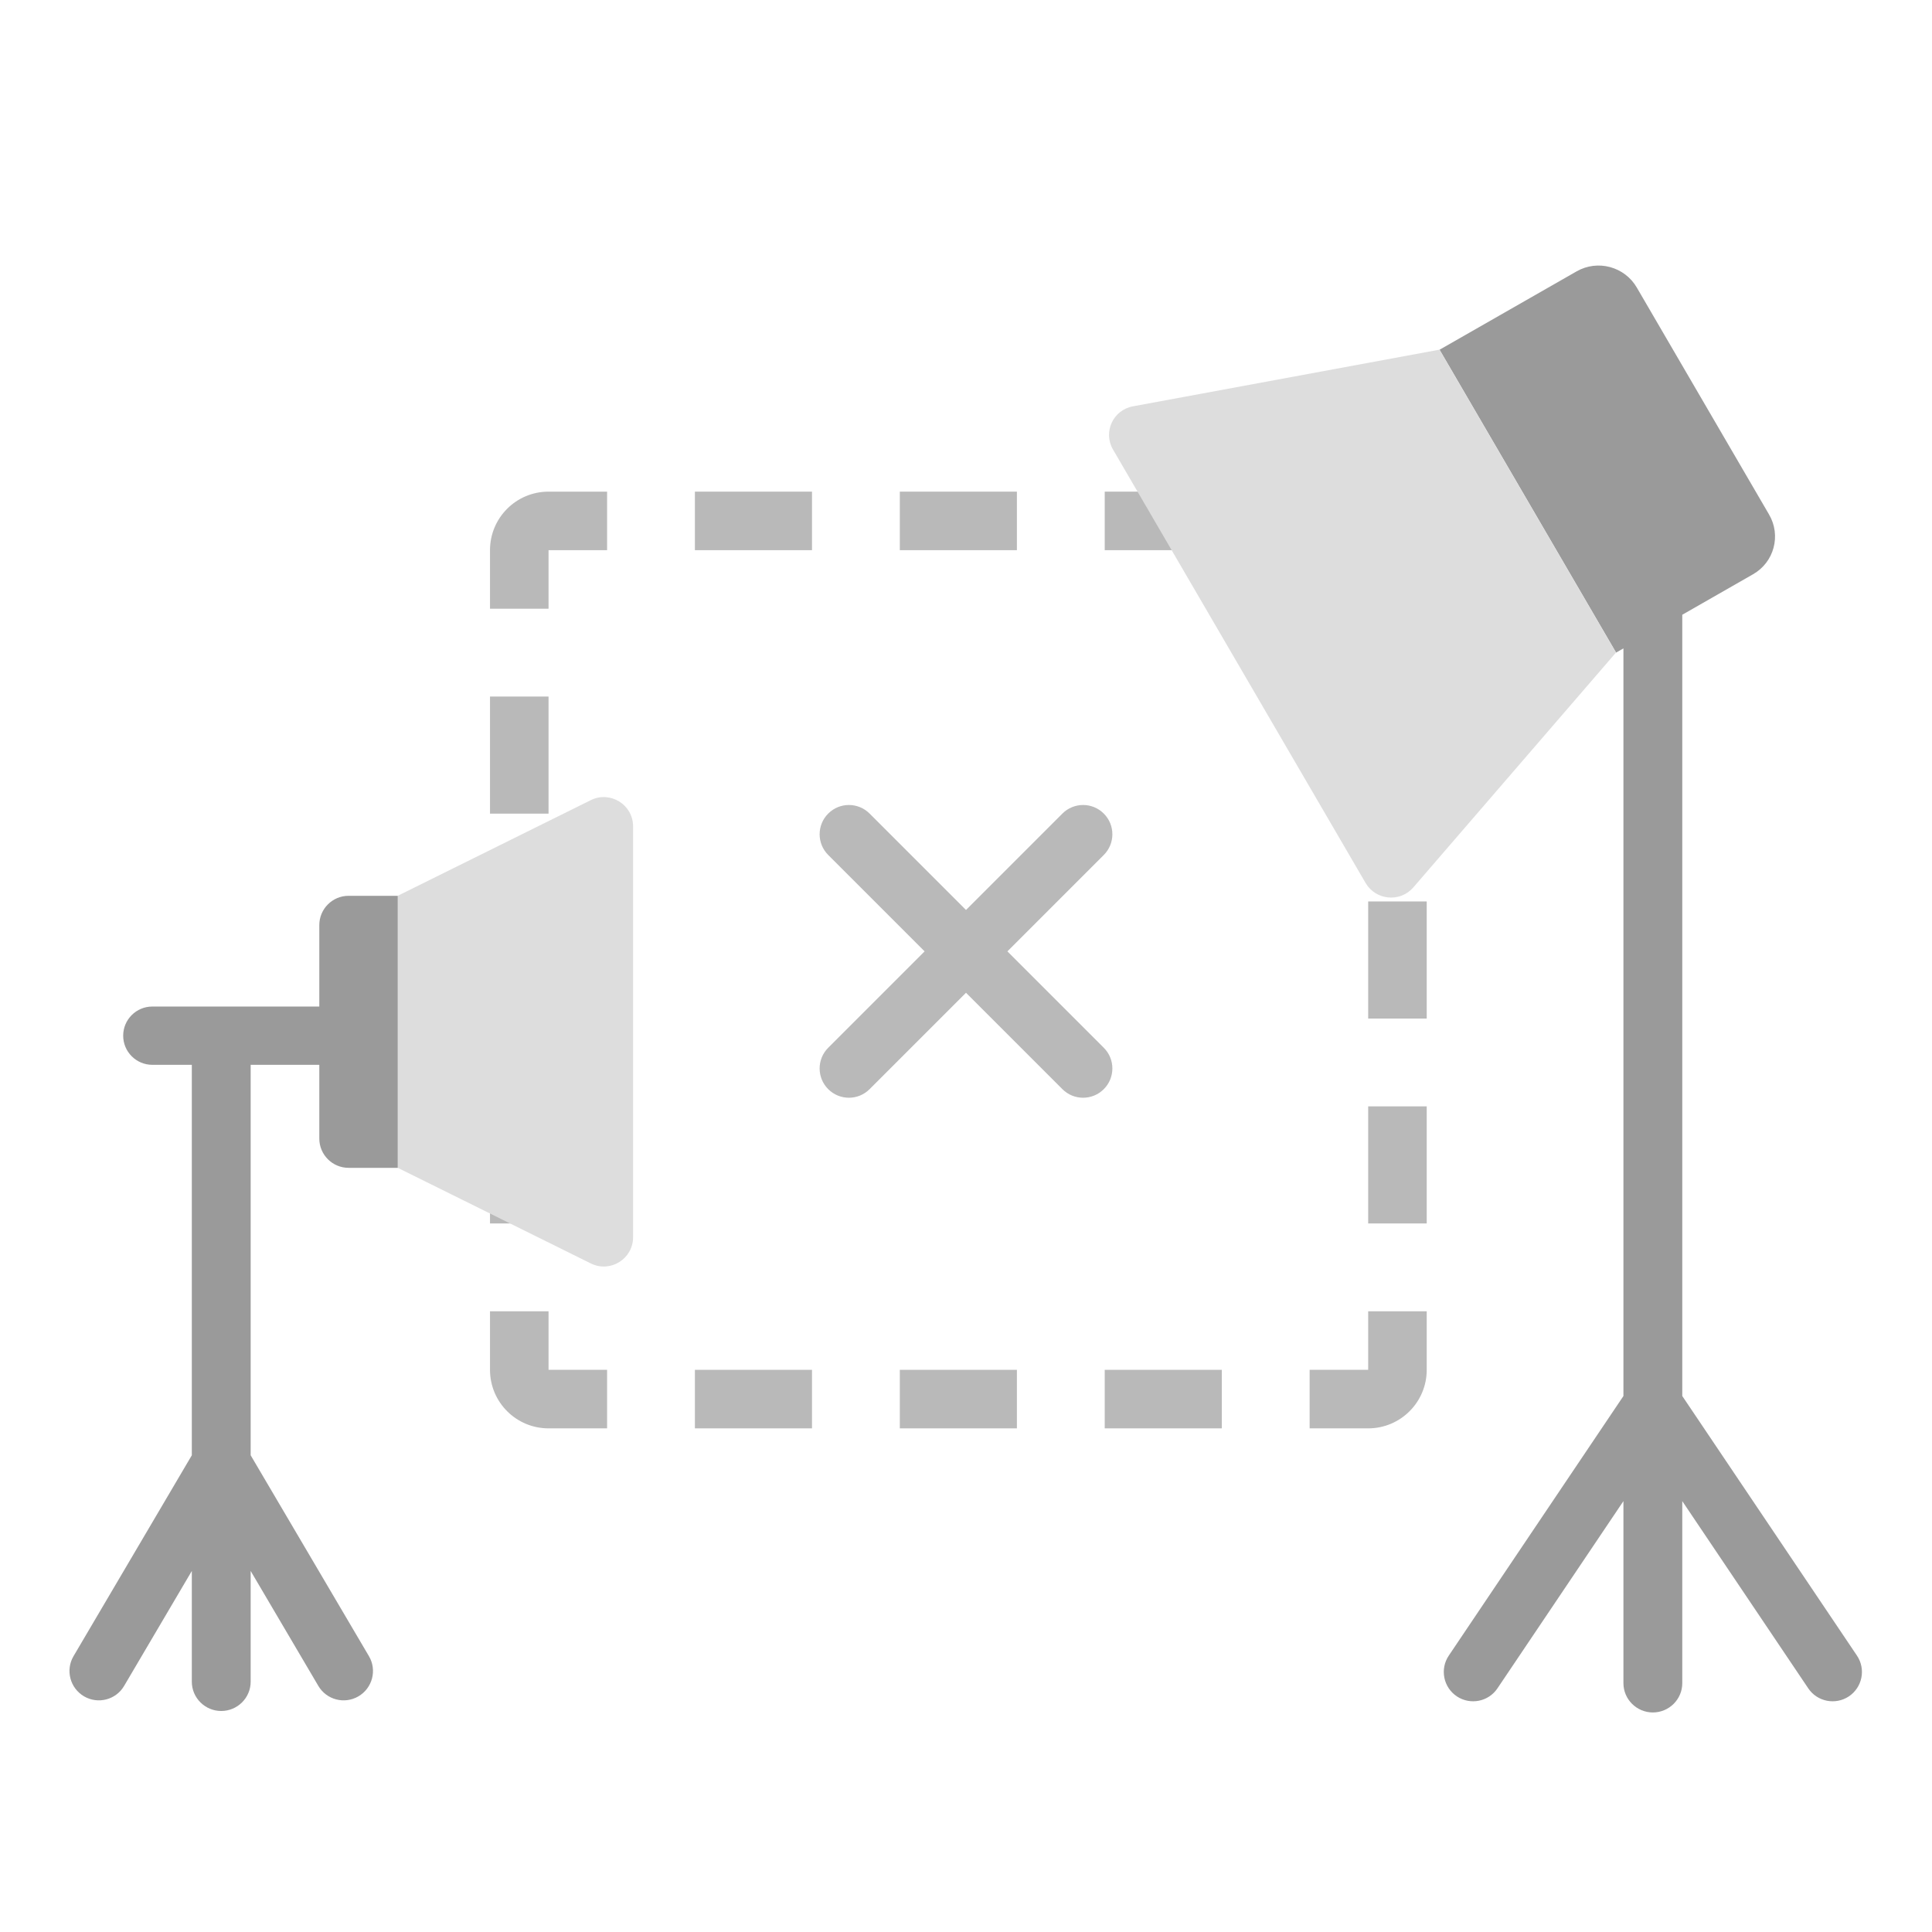
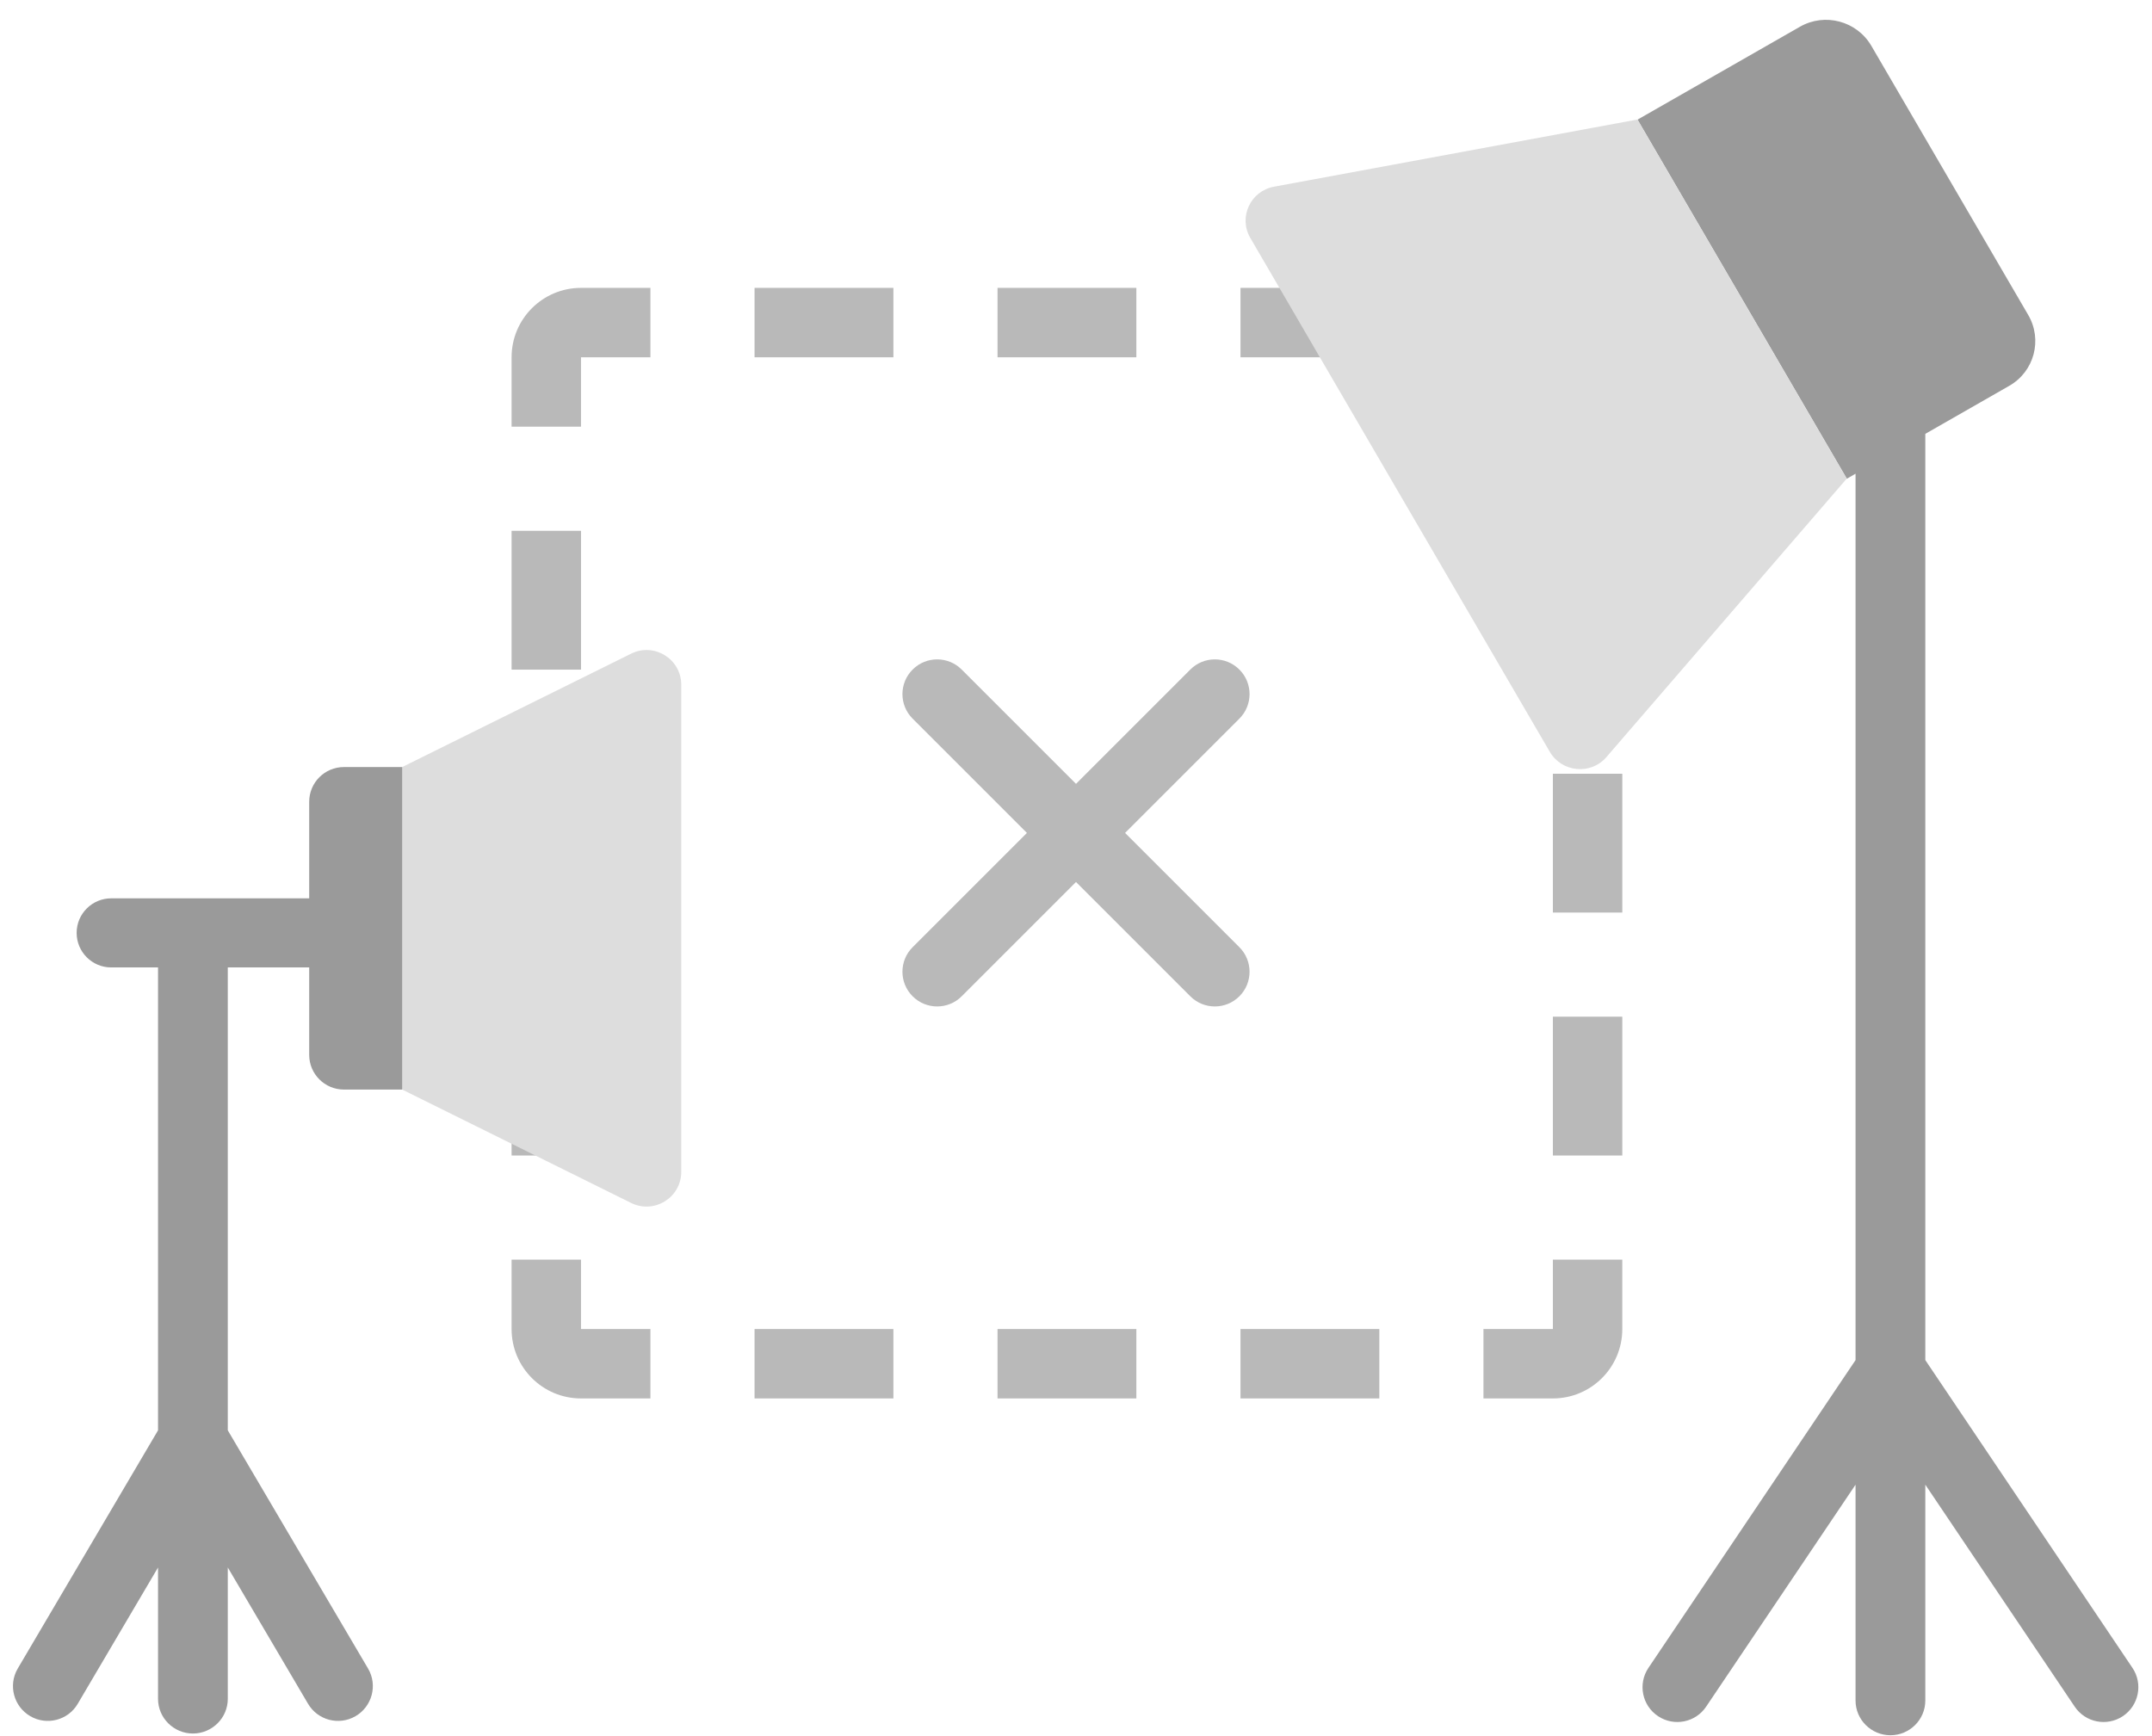
- <svg xmlns="http://www.w3.org/2000/svg" width="66" height="66" viewBox="0 0 66 66" fill="none">
-   <path d="M16.739 44.795V46.795C16.739 47.9 17.634 48.795 18.739 48.795H20.739V46.795H18.739V44.795H16.739Z" fill="#B9B9B9" />
-   <path d="M16.739 41.795H18.739V37.795H16.739V41.795Z" fill="#B9B9B9" />
-   <path d="M16.739 34.795H18.739V30.795H16.739V34.795Z" fill="#B9B9B9" />
-   <path d="M16.739 27.795H18.739V23.795H16.739V27.795Z" fill="#B9B9B9" />
-   <path d="M16.739 20.795H18.739V18.795H20.739V16.795H18.739C17.634 16.795 16.739 17.69 16.739 18.795V20.795Z" fill="#B9B9B9" />
-   <path d="M23.739 16.795V18.795H27.739V16.795H23.739Z" fill="#B9B9B9" />
-   <path d="M30.739 16.795V18.795H34.739V16.795H30.739Z" fill="#B9B9B9" />
-   <path d="M37.739 16.795V18.795H41.739V16.795H37.739Z" fill="#B9B9B9" />
-   <path d="M44.739 16.795V18.795H46.739V20.795H48.739V18.795C48.739 17.69 47.843 16.795 46.739 16.795H44.739Z" fill="#B9B9B9" />
-   <path d="M48.739 23.795H46.739V27.795H48.739V23.795Z" fill="#B9B9B9" />
-   <path d="M48.739 30.795H46.739V34.795H48.739V30.795Z" fill="#B9B9B9" />
-   <path d="M48.739 37.795H46.739V41.795H48.739V37.795Z" fill="#B9B9B9" />
-   <path d="M48.739 44.795H46.739V46.795H44.739V48.795H46.739C47.843 48.795 48.739 47.9 48.739 46.795V44.795Z" fill="#B9B9B9" />
-   <path d="M41.739 48.795V46.795H37.739V48.795H41.739Z" fill="#B9B9B9" />
-   <path d="M34.739 48.795V46.795H30.739V48.795H34.739Z" fill="#B9B9B9" />
-   <path d="M27.739 48.795V46.795H23.739V48.795H27.739Z" fill="#B9B9B9" />
-   <path d="M37.707 27.793C38.098 28.183 38.098 28.817 37.707 29.207L34.414 32.5L37.707 35.793C38.098 36.183 38.098 36.817 37.707 37.207C37.317 37.598 36.683 37.598 36.293 37.207L33 33.914L29.707 37.207C29.317 37.598 28.683 37.598 28.293 37.207C27.902 36.817 27.902 36.183 28.293 35.793L31.586 32.5L28.293 29.207C27.902 28.817 27.902 28.183 28.293 27.793C28.683 27.402 29.317 27.402 29.707 27.793L33 31.086L36.293 27.793C36.683 27.402 37.317 27.402 37.707 27.793Z" fill="#B9B9B9" />
-   <path d="M53.858 9.271L49.178 11.947L55.208 22.294L55.459 22.15V47.69L49.492 56.559C49.182 57.02 49.308 57.646 49.772 57.953C50.23 58.255 50.848 58.133 51.154 57.678L55.459 51.28V57.5C55.459 58.052 55.912 58.5 56.464 58.5C57.017 58.5 57.469 58.052 57.469 57.5V51.28L61.774 57.678C62.081 58.133 62.699 58.255 63.157 57.953C63.62 57.646 63.747 57.02 63.437 56.559L57.469 47.69V21.001L59.888 19.617C60.607 19.206 60.852 18.292 60.434 17.577L55.915 9.822C55.498 9.106 54.577 8.859 53.858 9.271Z" fill="#9A9A9A" />
-   <path d="M38.022 15.357C37.675 14.761 38.023 14.006 38.703 13.881L49.175 11.945L55.205 22.292L48.281 30.316C47.832 30.837 46.997 30.758 46.65 30.163L38.022 15.357Z" fill="#DDDDDD" />
-   <path d="M13.587 30.602L20.183 27.334C20.847 27.005 21.627 27.489 21.627 28.23V42.265C21.627 43.007 20.847 43.491 20.183 43.161L13.587 39.894V30.602Z" fill="#DDDDDD" />
-   <path d="M11.908 30.602C11.356 30.602 10.908 31.05 10.908 31.602V34.385H5.204C4.654 34.385 4.208 34.831 4.208 35.38C4.208 35.93 4.654 36.376 5.204 36.376H6.553V49.714L2.511 56.578C2.23 57.056 2.394 57.674 2.875 57.952C3.35 58.227 3.961 58.068 4.239 57.595L6.553 53.666V57.45C6.553 58.002 7.005 58.45 7.558 58.45C8.11 58.45 8.563 58.002 8.563 57.45V53.666L10.876 57.595C11.155 58.068 11.765 58.227 12.24 57.952C12.721 57.674 12.886 57.056 12.604 56.578L8.563 49.714V36.376H10.908V38.895C10.908 39.447 11.356 39.895 11.908 39.895H13.588V30.602H11.908Z" fill="#9A9A9A" />
+ <svg xmlns="http://www.w3.org/2000/svg" width="62" height="50" viewBox="0 0 62 50" fill="none">
+   <path d="M14.739 36.295V38.295C14.739 39.4 15.634 40.295 16.739 40.295H18.739V38.295H16.739V36.295H14.739Z" fill="#B9B9B9" />
+   <path d="M14.739 33.295H16.739V29.295H14.739V33.295Z" fill="#B9B9B9" />
+   <path d="M14.739 26.295H16.739V22.295H14.739V26.295Z" fill="#B9B9B9" />
+   <path d="M14.739 19.295H16.739V15.295H14.739V19.295Z" fill="#B9B9B9" />
+   <path d="M14.739 12.295H16.739V10.295H18.739V8.295H16.739C15.634 8.295 14.739 9.19 14.739 10.295V12.295Z" fill="#B9B9B9" />
+   <path d="M21.739 8.295V10.295H25.739V8.295H21.739Z" fill="#B9B9B9" />
+   <path d="M28.739 8.295V10.295H32.739V8.295H28.739Z" fill="#B9B9B9" />
+   <path d="M35.739 8.295V10.295H39.739V8.295H35.739Z" fill="#B9B9B9" />
+   <path d="M42.739 8.295V10.295H44.739V12.295H46.739V10.295C46.739 9.19 45.843 8.295 44.739 8.295H42.739Z" fill="#B9B9B9" />
+   <path d="M46.739 15.295H44.739V19.295H46.739V15.295Z" fill="#B9B9B9" />
+   <path d="M46.739 22.295H44.739V26.295H46.739V22.295Z" fill="#B9B9B9" />
+   <path d="M46.739 29.295H44.739V33.295H46.739V29.295Z" fill="#B9B9B9" />
+   <path d="M46.739 36.295H44.739V38.295H42.739V40.295H44.739C45.843 40.295 46.739 39.4 46.739 38.295V36.295Z" fill="#B9B9B9" />
+   <path d="M39.739 40.295V38.295H35.739V40.295H39.739Z" fill="#B9B9B9" />
+   <path d="M32.739 40.295V38.295H28.739V40.295H32.739Z" fill="#B9B9B9" />
+   <path d="M25.739 40.295V38.295H21.739V40.295H25.739Z" fill="#B9B9B9" />
+   <path d="M35.707 19.293C36.098 19.683 36.098 20.317 35.707 20.707L32.414 24L35.707 27.293C36.098 27.683 36.098 28.317 35.707 28.707C35.317 29.098 34.683 29.098 34.293 28.707L31 25.414L27.707 28.707C27.317 29.098 26.683 29.098 26.293 28.707C25.902 28.317 25.902 27.683 26.293 27.293L29.586 24L26.293 20.707C25.902 20.317 25.902 19.683 26.293 19.293C26.683 18.902 27.317 18.902 27.707 19.293L31 22.586L34.293 19.293C34.683 18.902 35.317 18.902 35.707 19.293Z" fill="#B9B9B9" />
+   <path d="M51.858 0.77L47.178 3.447L53.208 13.794L53.459 13.65V39.19L47.492 48.059C47.182 48.52 47.308 49.146 47.772 49.452C48.23 49.755 48.848 49.633 49.154 49.177L53.459 42.78V49C53.459 49.552 53.912 50 54.464 50C55.017 50 55.469 49.552 55.469 49V42.78L59.774 49.177C60.081 49.633 60.699 49.755 61.157 49.452C61.62 49.146 61.747 48.52 61.437 48.059L55.469 39.19V12.501L57.888 11.117C58.607 10.706 58.852 9.792 58.434 9.076L53.915 1.322C53.498 0.606 52.577 0.359 51.858 0.77Z" fill="#9A9A9A" />
+   <path d="M36.022 6.856C35.675 6.261 36.023 5.506 36.703 5.38L47.175 3.444L53.205 13.791L46.281 21.816C45.832 22.337 44.997 22.258 44.65 21.662L36.022 6.856Z" fill="#DDDDDD" />
+   <path d="M11.587 22.102L18.183 18.835C18.847 18.505 19.627 18.989 19.627 19.731V33.766C19.627 34.508 18.847 34.991 18.183 34.662L11.587 31.395V22.102Z" fill="#DDDDDD" />
+   <path d="M9.908 22.102C9.356 22.102 8.908 22.55 8.908 23.102V25.885H3.204C2.654 25.885 2.208 26.331 2.208 26.88C2.208 27.43 2.654 27.876 3.204 27.876H4.553V41.214L0.511 48.078C0.23 48.556 0.394 49.174 0.875 49.452C1.35 49.727 1.961 49.568 2.239 49.095L4.553 45.166V48.95C4.553 49.502 5.005 49.95 5.558 49.95C6.11 49.95 6.563 49.502 6.563 48.95V45.166L8.876 49.095C9.155 49.568 9.765 49.727 10.24 49.452C10.721 49.174 10.886 48.556 10.604 48.078L6.563 41.214V27.876H8.908V30.395C8.908 30.947 9.356 31.395 9.908 31.395H11.588V22.102H9.908Z" fill="#9A9A9A" />
</svg>
